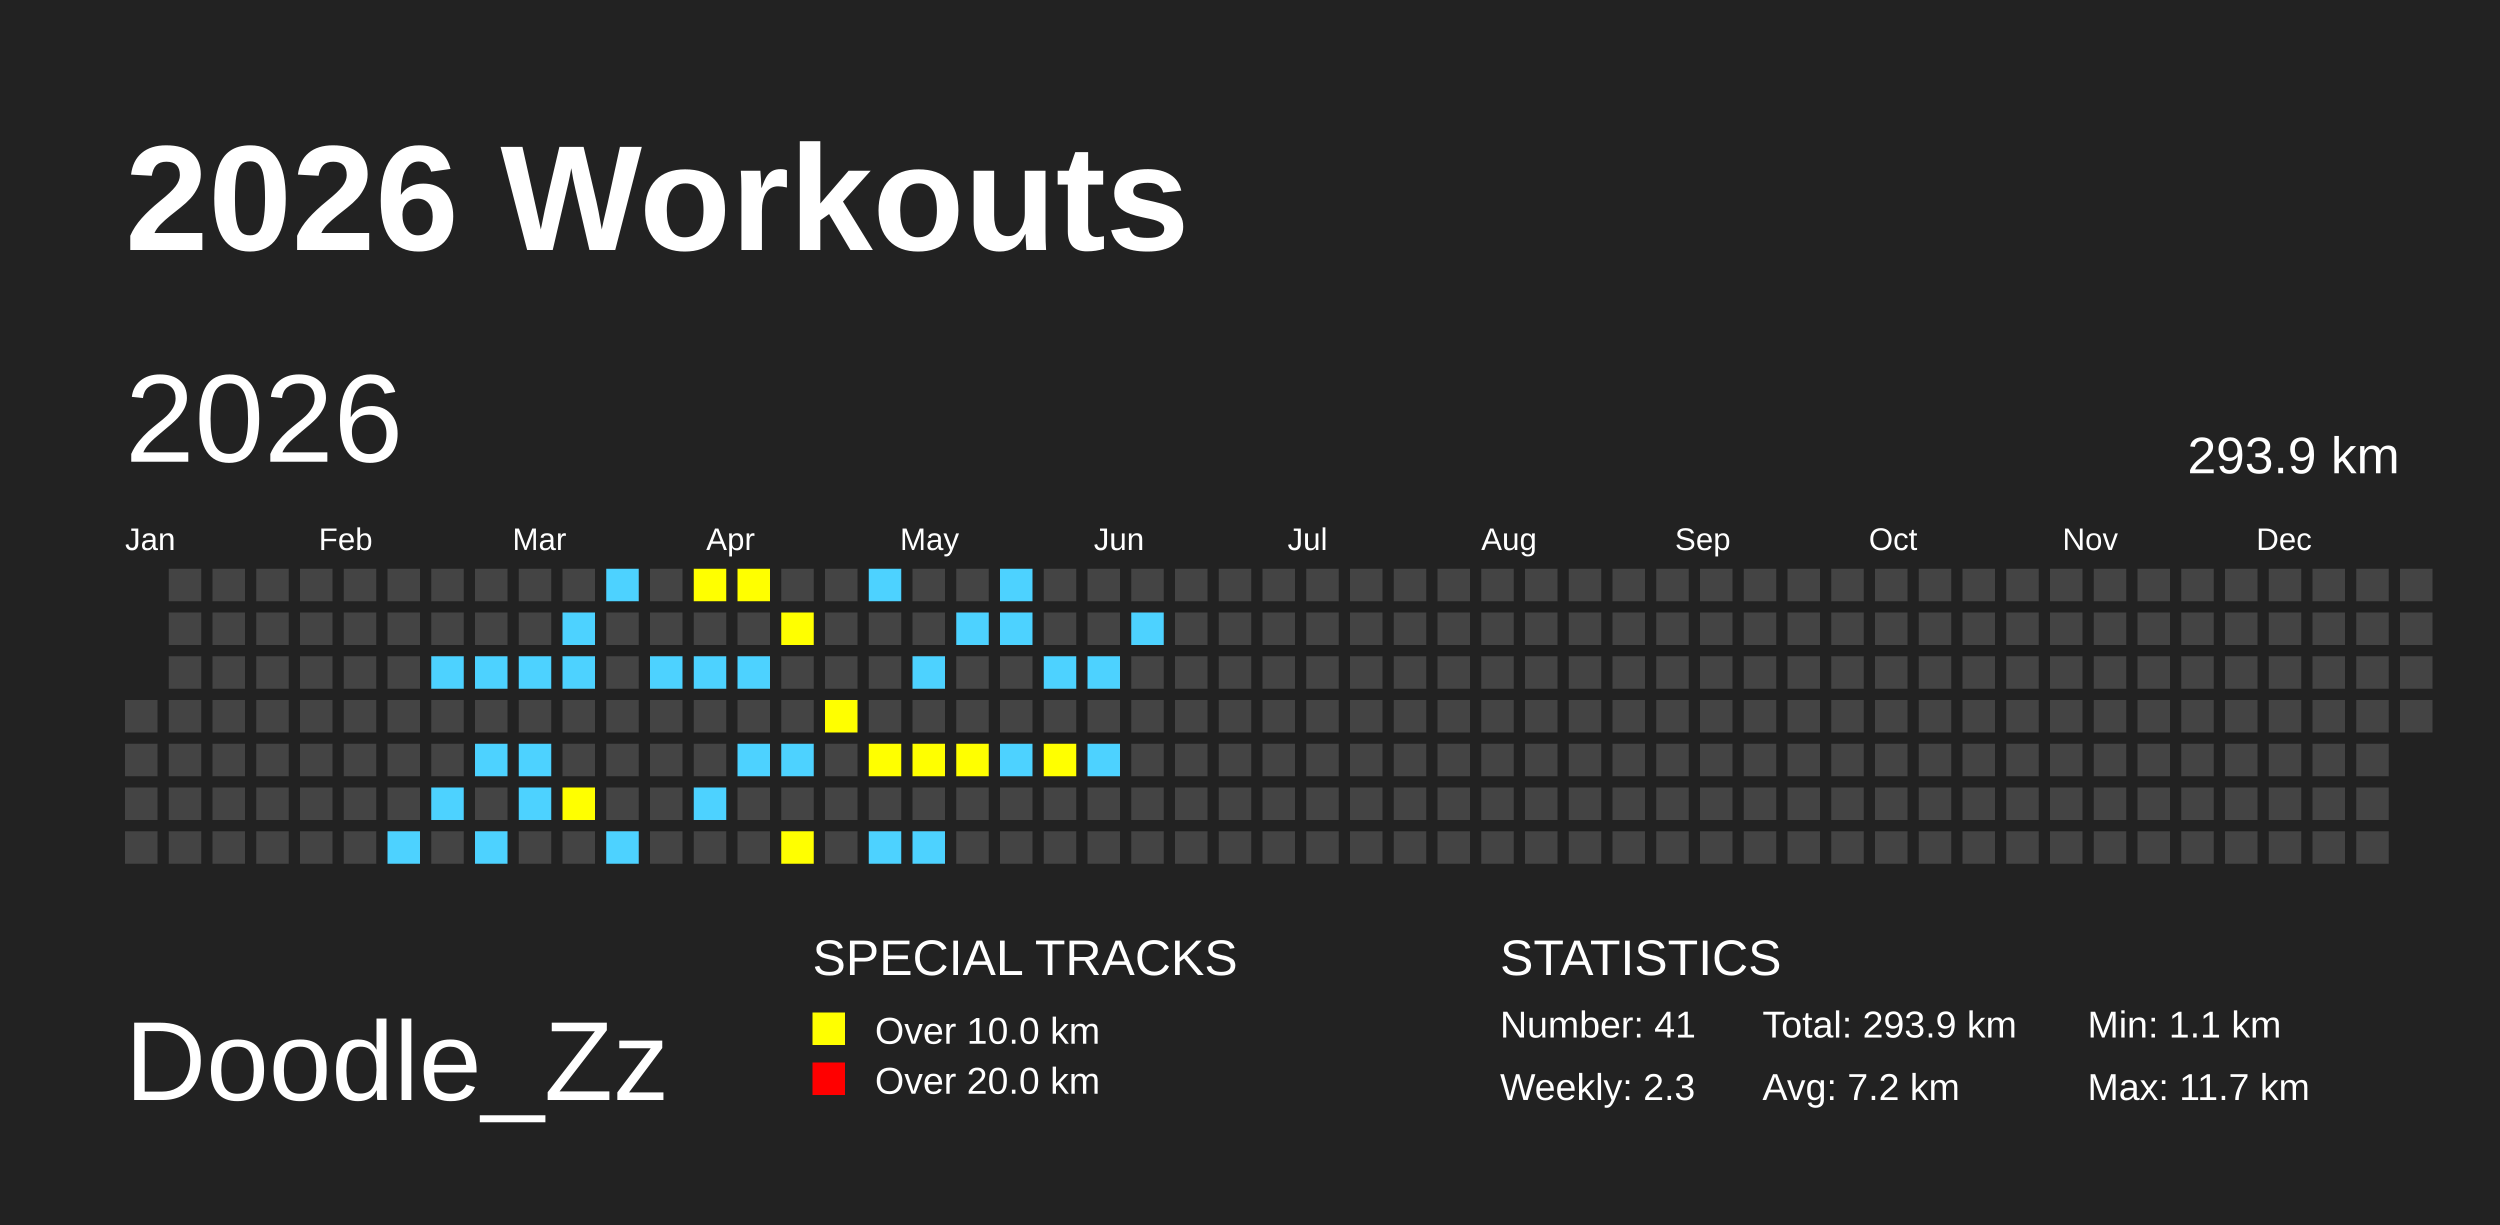
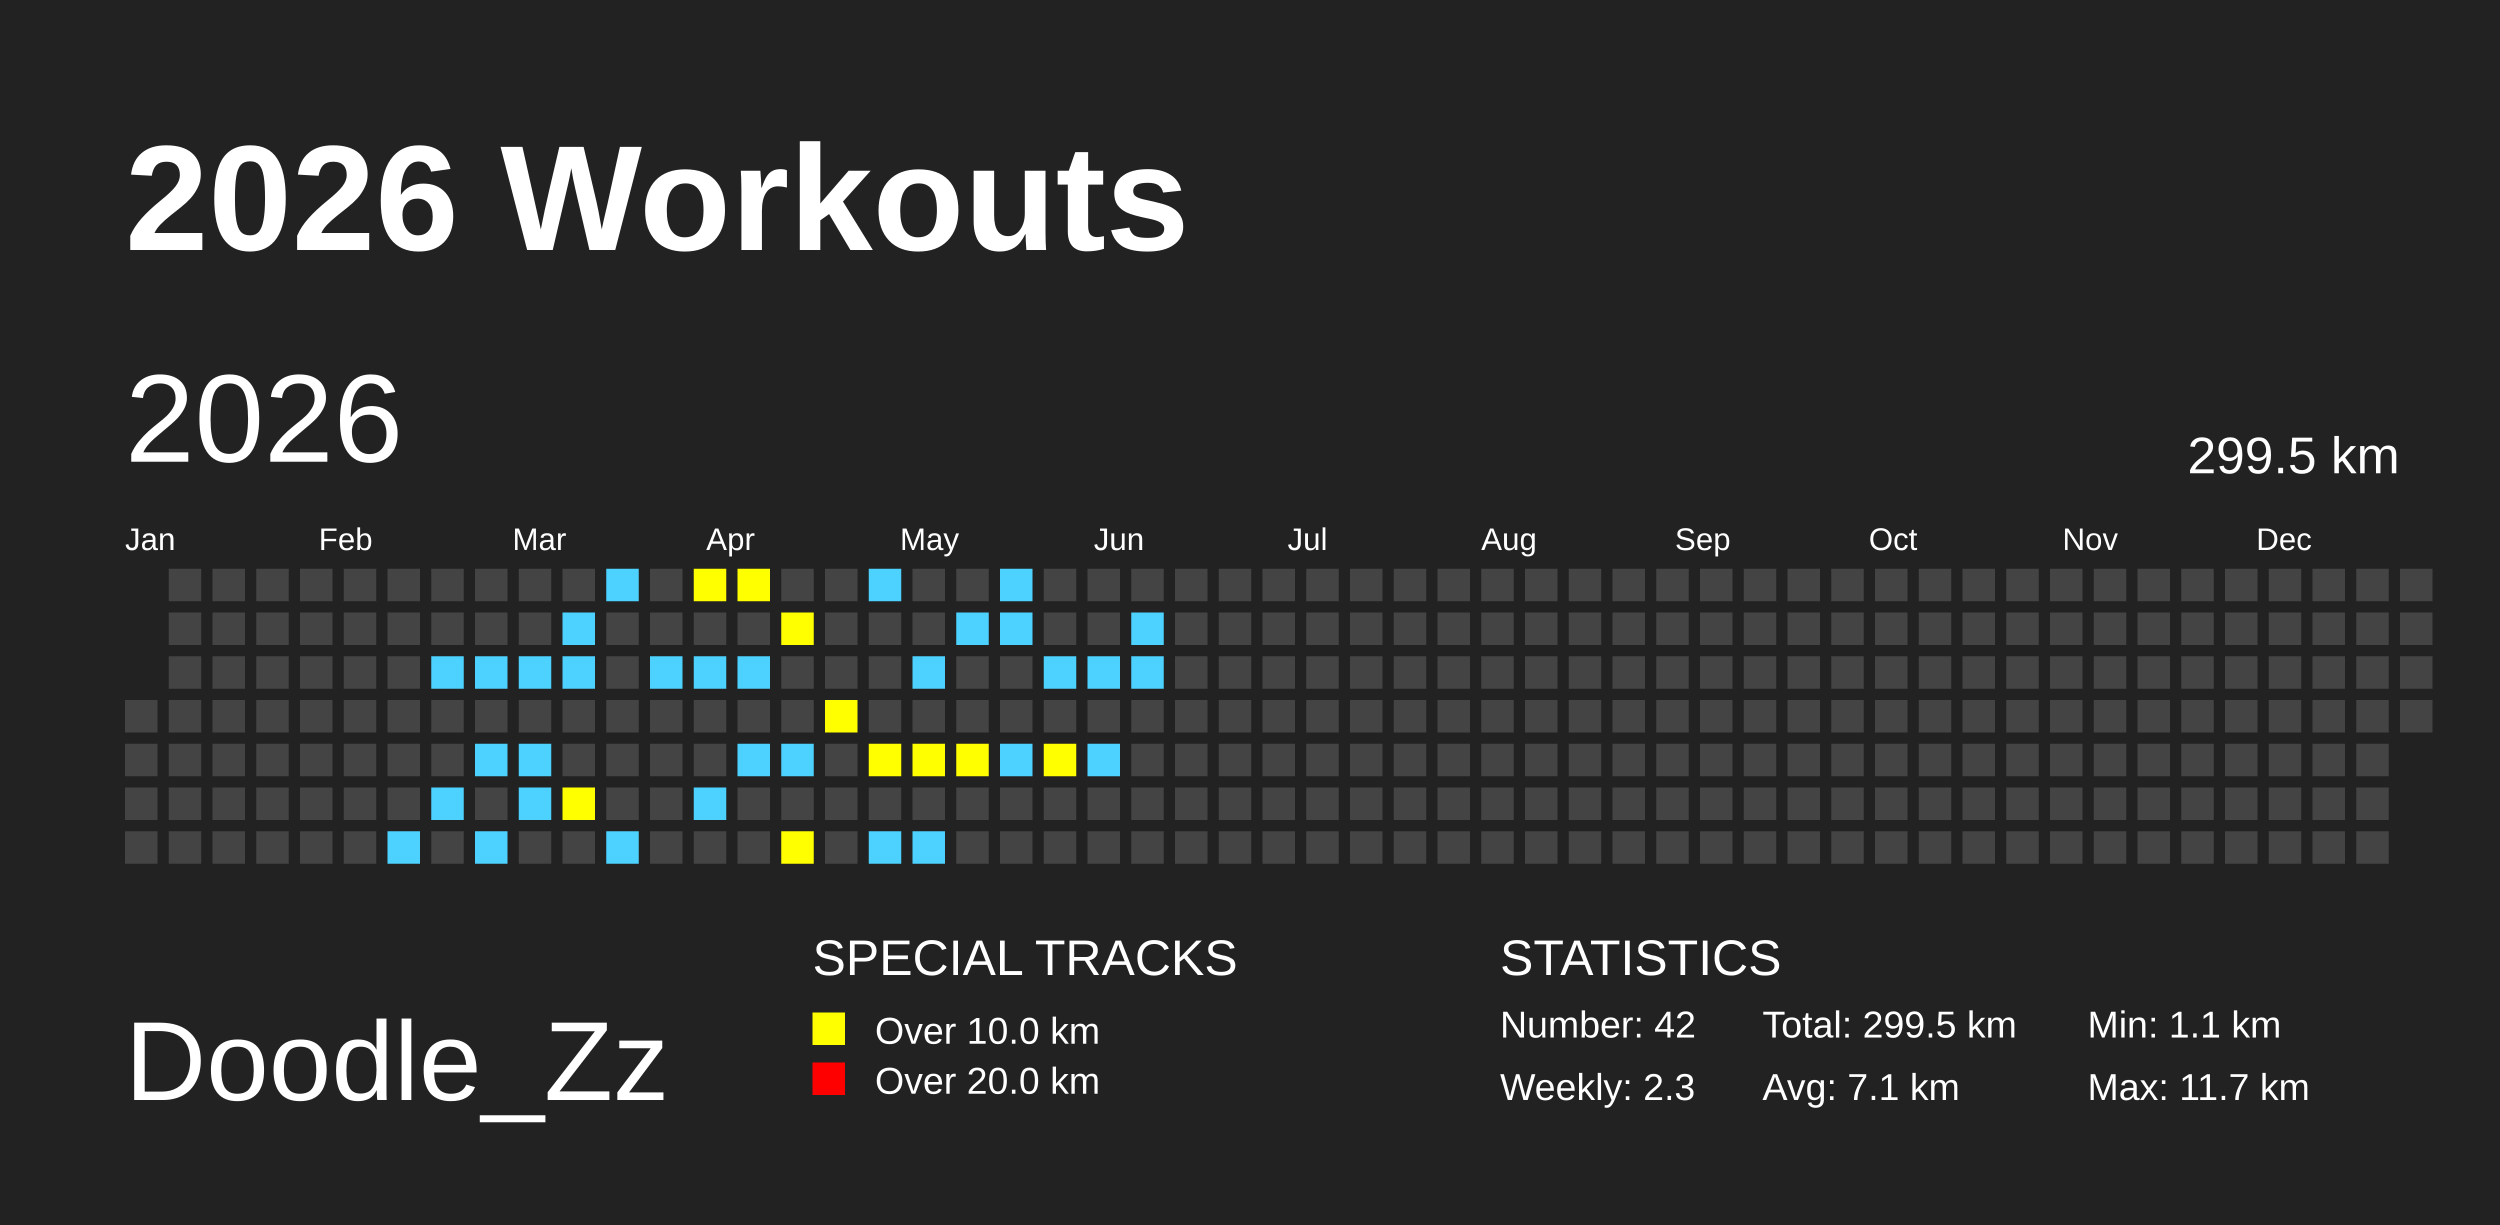
<svg xmlns="http://www.w3.org/2000/svg" baseProfile="full" height="98mm" version="1.1" viewBox="0,0,200,98" width="200mm">
  <defs />
  <rect fill="#222222" height="98" width="200" x="0" y="0" />
  <text fill="#FFFFFF" style="font-size:12px; font-family:Arial; font-weight:bold;" x="10" y="20">2026 Workouts</text>
  <text fill="#FFFFFF" style="font-size:9px; font-family:Arial" x="10" y="88">Doodle_Zz</text>
  <text fill="#FFFFFF" style="font-size:4px; font-family:Arial" x="65" y="78">SPECIAL TRACKS</text>
  <rect fill="yellow" height="2.6" width="2.6" x="65" y="81" />
  <text fill="#FFFFFF" style="font-size:3px; font-family:Arial" x="70" y="83.5">Over 10.0 km</text>
  <rect fill="red" height="2.6" width="2.6" x="65" y="85" />
  <text fill="#FFFFFF" style="font-size:3px; font-family:Arial" x="70" y="87.5">Over 20.0 km</text>
  <text fill="#FFFFFF" style="font-size:4px; font-family:Arial" x="120" y="78">STATISTICS</text>
-   <text fill="#FFFFFF" style="font-size:3px; font-family:Arial" x="120" y="83">Number: 41</text>
+   <text fill="#FFFFFF" style="font-size:3px; font-family:Arial" x="120" y="83">Number: 42</text>
  <text fill="#FFFFFF" style="font-size:3px; font-family:Arial" x="120" y="88">Weekly: 2.3</text>
-   <text fill="#FFFFFF" style="font-size:3px; font-family:Arial" x="141" y="83">Total: 293.9 km</text>
-   <text fill="#FFFFFF" style="font-size:3px; font-family:Arial" x="141" y="88">Avg: 7.2 km</text>
+   <text fill="#FFFFFF" style="font-size:3px; font-family:Arial" x="141" y="83">Total: 299.5 km</text>
+   <text fill="#FFFFFF" style="font-size:3px; font-family:Arial" x="141" y="88">Avg: 7.1 km</text>
  <text fill="#FFFFFF" style="font-size:3px; font-family:Arial" x="167" y="83">Min: 1.1 km</text>
  <text fill="#FFFFFF" style="font-size:3px; font-family:Arial" x="167" y="88">Max: 11.7 km</text>
  <text dominant-baseline="hanging" fill="#FFFFFF" style="font-size:10.0px; font-family:Arial;" x="10" y="30">2026</text>
-   <text dominant-baseline="hanging" fill="#FFFFFF" style="font-size:4.125px; font-family:Arial;" x="175" y="35">293.9 km</text>
+   <text dominant-baseline="hanging" fill="#FFFFFF" style="font-size:4.125px; font-family:Arial;" x="175" y="35">299.5 km</text>
  <text fill="#FFFFFF" style="font-size:2.5px; font-family:Arial" x="10.0" y="44">Jan</text>
  <text fill="#FFFFFF" style="font-size:2.5px; font-family:Arial" x="25.5" y="44">Feb</text>
  <text fill="#FFFFFF" style="font-size:2.5px; font-family:Arial" x="41.0" y="44">Mar</text>
  <text fill="#FFFFFF" style="font-size:2.5px; font-family:Arial" x="56.5" y="44">Apr</text>
  <text fill="#FFFFFF" style="font-size:2.5px; font-family:Arial" x="72.0" y="44">May</text>
  <text fill="#FFFFFF" style="font-size:2.5px; font-family:Arial" x="87.5" y="44">Jun</text>
  <text fill="#FFFFFF" style="font-size:2.5px; font-family:Arial" x="103.0" y="44">Jul</text>
  <text fill="#FFFFFF" style="font-size:2.5px; font-family:Arial" x="118.5" y="44">Aug</text>
  <text fill="#FFFFFF" style="font-size:2.5px; font-family:Arial" x="134.0" y="44">Sep</text>
  <text fill="#FFFFFF" style="font-size:2.5px; font-family:Arial" x="149.5" y="44">Oct</text>
  <text fill="#FFFFFF" style="font-size:2.5px; font-family:Arial" x="165.0" y="44">Nov</text>
  <text fill="#FFFFFF" style="font-size:2.5px; font-family:Arial" x="180.5" y="44">Dec</text>
  <rect fill="#444444" height="2.6" width="2.6" x="10.0" y="56.0" />
  <rect fill="#444444" height="2.6" width="2.6" x="10.0" y="59.5" />
  <rect fill="#444444" height="2.6" width="2.6" x="10.0" y="63.0" />
  <rect fill="#444444" height="2.6" width="2.6" x="10.0" y="66.5" />
  <rect fill="#444444" height="2.6" width="2.6" x="13.5" y="45.5" />
  <rect fill="#444444" height="2.6" width="2.6" x="13.5" y="49.0" />
  <rect fill="#444444" height="2.6" width="2.6" x="13.5" y="52.5" />
  <rect fill="#444444" height="2.6" width="2.6" x="13.5" y="56.0" />
  <rect fill="#444444" height="2.6" width="2.6" x="13.5" y="59.5" />
  <rect fill="#444444" height="2.6" width="2.6" x="13.5" y="63.0" />
  <rect fill="#444444" height="2.6" width="2.6" x="13.5" y="66.5" />
  <rect fill="#444444" height="2.6" width="2.6" x="17.0" y="45.5" />
  <rect fill="#444444" height="2.6" width="2.6" x="17.0" y="49.0" />
  <rect fill="#444444" height="2.6" width="2.6" x="17.0" y="52.5" />
  <rect fill="#444444" height="2.6" width="2.6" x="17.0" y="56.0" />
  <rect fill="#444444" height="2.6" width="2.6" x="17.0" y="59.5" />
  <rect fill="#444444" height="2.6" width="2.6" x="17.0" y="63.0" />
  <rect fill="#444444" height="2.6" width="2.6" x="17.0" y="66.5" />
  <rect fill="#444444" height="2.6" width="2.6" x="20.5" y="45.5" />
  <rect fill="#444444" height="2.6" width="2.6" x="20.5" y="49.0" />
  <rect fill="#444444" height="2.6" width="2.6" x="20.5" y="52.5" />
  <rect fill="#444444" height="2.6" width="2.6" x="20.5" y="56.0" />
  <rect fill="#444444" height="2.6" width="2.6" x="20.5" y="59.5" />
  <rect fill="#444444" height="2.6" width="2.6" x="20.5" y="63.0" />
  <rect fill="#444444" height="2.6" width="2.6" x="20.5" y="66.5" />
  <rect fill="#444444" height="2.6" width="2.6" x="24.0" y="45.5" />
  <rect fill="#444444" height="2.6" width="2.6" x="24.0" y="49.0" />
  <rect fill="#444444" height="2.6" width="2.6" x="24.0" y="52.5" />
  <rect fill="#444444" height="2.6" width="2.6" x="24.0" y="56.0" />
  <rect fill="#444444" height="2.6" width="2.6" x="24.0" y="59.5" />
  <rect fill="#444444" height="2.6" width="2.6" x="24.0" y="63.0" />
  <rect fill="#444444" height="2.6" width="2.6" x="24.0" y="66.5" />
  <rect fill="#444444" height="2.6" width="2.6" x="27.5" y="45.5" />
  <rect fill="#444444" height="2.6" width="2.6" x="27.5" y="49.0" />
  <rect fill="#444444" height="2.6" width="2.6" x="27.5" y="52.5" />
  <rect fill="#444444" height="2.6" width="2.6" x="27.5" y="56.0" />
  <rect fill="#444444" height="2.6" width="2.6" x="27.5" y="59.5" />
  <rect fill="#444444" height="2.6" width="2.6" x="27.5" y="63.0" />
  <rect fill="#444444" height="2.6" width="2.6" x="27.5" y="66.5" />
  <rect fill="#444444" height="2.6" width="2.6" x="31.0" y="45.5" />
  <rect fill="#444444" height="2.6" width="2.6" x="31.0" y="49.0" />
  <rect fill="#444444" height="2.6" width="2.6" x="31.0" y="52.5" />
  <rect fill="#444444" height="2.6" width="2.6" x="31.0" y="56.0" />
  <rect fill="#444444" height="2.6" width="2.6" x="31.0" y="59.5" />
  <rect fill="#444444" height="2.6" width="2.6" x="31.0" y="63.0" />
  <rect fill="#4DD2FF" height="2.6" width="2.6" x="31.0" y="66.5" />
  <rect fill="#444444" height="2.6" width="2.6" x="34.5" y="45.5" />
  <rect fill="#444444" height="2.6" width="2.6" x="34.5" y="49.0" />
  <rect fill="#4DD2FF" height="2.6" width="2.6" x="34.5" y="52.5" />
  <rect fill="#444444" height="2.6" width="2.6" x="34.5" y="56.0" />
  <rect fill="#444444" height="2.6" width="2.6" x="34.5" y="59.5" />
  <rect fill="#4DD2FF" height="2.6" width="2.6" x="34.5" y="63.0" />
  <rect fill="#444444" height="2.6" width="2.6" x="34.5" y="66.5" />
  <rect fill="#444444" height="2.6" width="2.6" x="38.0" y="45.5" />
  <rect fill="#444444" height="2.6" width="2.6" x="38.0" y="49.0" />
  <rect fill="#4DD2FF" height="2.6" width="2.6" x="38.0" y="52.5" />
  <rect fill="#444444" height="2.6" width="2.6" x="38.0" y="56.0" />
  <rect fill="#4DD2FF" height="2.6" width="2.6" x="38.0" y="59.5" />
  <rect fill="#444444" height="2.6" width="2.6" x="38.0" y="63.0" />
  <rect fill="#4DD2FF" height="2.6" width="2.6" x="38.0" y="66.5" />
  <rect fill="#444444" height="2.6" width="2.6" x="41.5" y="45.5" />
  <rect fill="#444444" height="2.6" width="2.6" x="41.5" y="49.0" />
  <rect fill="#4DD2FF" height="2.6" width="2.6" x="41.5" y="52.5" />
  <rect fill="#444444" height="2.6" width="2.6" x="41.5" y="56.0" />
  <rect fill="#4DD2FF" height="2.6" width="2.6" x="41.5" y="59.5" />
  <rect fill="#4DD2FF" height="2.6" width="2.6" x="41.5" y="63.0" />
  <rect fill="#444444" height="2.6" width="2.6" x="41.5" y="66.5" />
  <rect fill="#444444" height="2.6" width="2.6" x="45.0" y="45.5" />
  <rect fill="#4DD2FF" height="2.6" width="2.6" x="45.0" y="49.0" />
  <rect fill="#4DD2FF" height="2.6" width="2.6" x="45.0" y="52.5" />
  <rect fill="#444444" height="2.6" width="2.6" x="45.0" y="56.0" />
  <rect fill="#444444" height="2.6" width="2.6" x="45.0" y="59.5" />
  <rect fill="yellow" height="2.6" width="2.6" x="45.0" y="63.0" />
  <rect fill="#444444" height="2.6" width="2.6" x="45.0" y="66.5" />
  <rect fill="#4DD2FF" height="2.6" width="2.6" x="48.5" y="45.5" />
  <rect fill="#444444" height="2.6" width="2.6" x="48.5" y="49.0" />
  <rect fill="#444444" height="2.6" width="2.6" x="48.5" y="52.5" />
  <rect fill="#444444" height="2.6" width="2.6" x="48.5" y="56.0" />
  <rect fill="#444444" height="2.6" width="2.6" x="48.5" y="59.5" />
  <rect fill="#444444" height="2.6" width="2.6" x="48.5" y="63.0" />
  <rect fill="#4DD2FF" height="2.6" width="2.6" x="48.5" y="66.5" />
  <rect fill="#444444" height="2.6" width="2.6" x="52.0" y="45.5" />
  <rect fill="#444444" height="2.6" width="2.6" x="52.0" y="49.0" />
  <rect fill="#4DD2FF" height="2.6" width="2.6" x="52.0" y="52.5" />
  <rect fill="#444444" height="2.6" width="2.6" x="52.0" y="56.0" />
  <rect fill="#444444" height="2.6" width="2.6" x="52.0" y="59.5" />
  <rect fill="#444444" height="2.6" width="2.6" x="52.0" y="63.0" />
  <rect fill="#444444" height="2.6" width="2.6" x="52.0" y="66.5" />
  <rect fill="yellow" height="2.6" width="2.6" x="55.5" y="45.5" />
  <rect fill="#444444" height="2.6" width="2.6" x="55.5" y="49.0" />
  <rect fill="#4DD2FF" height="2.6" width="2.6" x="55.5" y="52.5" />
  <rect fill="#444444" height="2.6" width="2.6" x="55.5" y="56.0" />
  <rect fill="#444444" height="2.6" width="2.6" x="55.5" y="59.5" />
  <rect fill="#4DD2FF" height="2.6" width="2.6" x="55.5" y="63.0" />
  <rect fill="#444444" height="2.6" width="2.6" x="55.5" y="66.5" />
  <rect fill="yellow" height="2.6" width="2.6" x="59.0" y="45.5" />
  <rect fill="#444444" height="2.6" width="2.6" x="59.0" y="49.0" />
  <rect fill="#4DD2FF" height="2.6" width="2.6" x="59.0" y="52.5" />
  <rect fill="#444444" height="2.6" width="2.6" x="59.0" y="56.0" />
  <rect fill="#4DD2FF" height="2.6" width="2.6" x="59.0" y="59.5" />
  <rect fill="#444444" height="2.6" width="2.6" x="59.0" y="63.0" />
  <rect fill="#444444" height="2.6" width="2.6" x="59.0" y="66.5" />
  <rect fill="#444444" height="2.6" width="2.6" x="62.5" y="45.5" />
  <rect fill="yellow" height="2.6" width="2.6" x="62.5" y="49.0" />
  <rect fill="#444444" height="2.6" width="2.6" x="62.5" y="52.5" />
  <rect fill="#444444" height="2.6" width="2.6" x="62.5" y="56.0" />
  <rect fill="#4DD2FF" height="2.6" width="2.6" x="62.5" y="59.5" />
  <rect fill="#444444" height="2.6" width="2.6" x="62.5" y="63.0" />
  <rect fill="yellow" height="2.6" width="2.6" x="62.5" y="66.5" />
  <rect fill="#444444" height="2.6" width="2.6" x="66.0" y="45.5" />
  <rect fill="#444444" height="2.6" width="2.6" x="66.0" y="49.0" />
  <rect fill="#444444" height="2.6" width="2.6" x="66.0" y="52.5" />
  <rect fill="yellow" height="2.6" width="2.6" x="66.0" y="56.0" />
  <rect fill="#444444" height="2.6" width="2.6" x="66.0" y="59.5" />
  <rect fill="#444444" height="2.6" width="2.6" x="66.0" y="63.0" />
  <rect fill="#444444" height="2.6" width="2.6" x="66.0" y="66.5" />
  <rect fill="#4DD2FF" height="2.6" width="2.6" x="69.5" y="45.5" />
  <rect fill="#444444" height="2.6" width="2.6" x="69.5" y="49.0" />
  <rect fill="#444444" height="2.6" width="2.6" x="69.5" y="52.5" />
  <rect fill="#444444" height="2.6" width="2.6" x="69.5" y="56.0" />
  <rect fill="yellow" height="2.6" width="2.6" x="69.5" y="59.5" />
  <rect fill="#444444" height="2.6" width="2.6" x="69.5" y="63.0" />
  <rect fill="#4DD2FF" height="2.6" width="2.6" x="69.5" y="66.5" />
  <rect fill="#444444" height="2.6" width="2.6" x="73.0" y="45.5" />
  <rect fill="#444444" height="2.6" width="2.6" x="73.0" y="49.0" />
  <rect fill="#4DD2FF" height="2.6" width="2.6" x="73.0" y="52.5" />
  <rect fill="#444444" height="2.6" width="2.6" x="73.0" y="56.0" />
  <rect fill="yellow" height="2.6" width="2.6" x="73.0" y="59.5" />
  <rect fill="#444444" height="2.6" width="2.6" x="73.0" y="63.0" />
  <rect fill="#4DD2FF" height="2.6" width="2.6" x="73.0" y="66.5" />
  <rect fill="#444444" height="2.6" width="2.6" x="76.5" y="45.5" />
  <rect fill="#4DD2FF" height="2.6" width="2.6" x="76.5" y="49.0" />
  <rect fill="#444444" height="2.6" width="2.6" x="76.5" y="52.5" />
  <rect fill="#444444" height="2.6" width="2.6" x="76.5" y="56.0" />
  <rect fill="yellow" height="2.6" width="2.6" x="76.5" y="59.5" />
  <rect fill="#444444" height="2.6" width="2.6" x="76.5" y="63.0" />
  <rect fill="#444444" height="2.6" width="2.6" x="76.5" y="66.5" />
  <rect fill="#4DD2FF" height="2.6" width="2.6" x="80.0" y="45.5" />
  <rect fill="#4DD2FF" height="2.6" width="2.6" x="80.0" y="49.0" />
  <rect fill="#444444" height="2.6" width="2.6" x="80.0" y="52.5" />
  <rect fill="#444444" height="2.6" width="2.6" x="80.0" y="56.0" />
  <rect fill="#4DD2FF" height="2.6" width="2.6" x="80.0" y="59.5" />
  <rect fill="#444444" height="2.6" width="2.6" x="80.0" y="63.0" />
  <rect fill="#444444" height="2.6" width="2.6" x="80.0" y="66.5" />
  <rect fill="#444444" height="2.6" width="2.6" x="83.5" y="45.5" />
  <rect fill="#444444" height="2.6" width="2.6" x="83.5" y="49.0" />
  <rect fill="#4DD2FF" height="2.6" width="2.6" x="83.5" y="52.5" />
  <rect fill="#444444" height="2.6" width="2.6" x="83.5" y="56.0" />
  <rect fill="yellow" height="2.6" width="2.6" x="83.5" y="59.5" />
  <rect fill="#444444" height="2.6" width="2.6" x="83.5" y="63.0" />
  <rect fill="#444444" height="2.6" width="2.6" x="83.5" y="66.5" />
  <rect fill="#444444" height="2.6" width="2.6" x="87.0" y="45.5" />
  <rect fill="#444444" height="2.6" width="2.6" x="87.0" y="49.0" />
  <rect fill="#4DD2FF" height="2.6" width="2.6" x="87.0" y="52.5" />
  <rect fill="#444444" height="2.6" width="2.6" x="87.0" y="56.0" />
  <rect fill="#4DD2FF" height="2.6" width="2.6" x="87.0" y="59.5" />
  <rect fill="#444444" height="2.6" width="2.6" x="87.0" y="63.0" />
  <rect fill="#444444" height="2.6" width="2.6" x="87.0" y="66.5" />
  <rect fill="#444444" height="2.6" width="2.6" x="90.5" y="45.5" />
  <rect fill="#4DD2FF" height="2.6" width="2.6" x="90.5" y="49.0" />
-   <rect fill="#444444" height="2.6" width="2.6" x="90.5" y="52.5" />
+   <rect fill="#4DD2FF" height="2.6" width="2.6" x="90.5" y="52.5" />
  <rect fill="#444444" height="2.6" width="2.6" x="90.5" y="56.0" />
  <rect fill="#444444" height="2.6" width="2.6" x="90.5" y="59.5" />
  <rect fill="#444444" height="2.6" width="2.6" x="90.5" y="63.0" />
  <rect fill="#444444" height="2.6" width="2.6" x="90.5" y="66.5" />
  <rect fill="#444444" height="2.6" width="2.6" x="94.0" y="45.5" />
  <rect fill="#444444" height="2.6" width="2.6" x="94.0" y="49.0" />
  <rect fill="#444444" height="2.6" width="2.6" x="94.0" y="52.5" />
  <rect fill="#444444" height="2.6" width="2.6" x="94.0" y="56.0" />
  <rect fill="#444444" height="2.6" width="2.6" x="94.0" y="59.5" />
  <rect fill="#444444" height="2.6" width="2.6" x="94.0" y="63.0" />
  <rect fill="#444444" height="2.6" width="2.6" x="94.0" y="66.5" />
  <rect fill="#444444" height="2.6" width="2.6" x="97.5" y="45.5" />
  <rect fill="#444444" height="2.6" width="2.6" x="97.5" y="49.0" />
  <rect fill="#444444" height="2.6" width="2.6" x="97.5" y="52.5" />
  <rect fill="#444444" height="2.6" width="2.6" x="97.5" y="56.0" />
  <rect fill="#444444" height="2.6" width="2.6" x="97.5" y="59.5" />
  <rect fill="#444444" height="2.6" width="2.6" x="97.5" y="63.0" />
  <rect fill="#444444" height="2.6" width="2.6" x="97.5" y="66.5" />
  <rect fill="#444444" height="2.6" width="2.6" x="101.0" y="45.5" />
  <rect fill="#444444" height="2.6" width="2.6" x="101.0" y="49.0" />
  <rect fill="#444444" height="2.6" width="2.6" x="101.0" y="52.5" />
  <rect fill="#444444" height="2.6" width="2.6" x="101.0" y="56.0" />
  <rect fill="#444444" height="2.6" width="2.6" x="101.0" y="59.5" />
  <rect fill="#444444" height="2.6" width="2.6" x="101.0" y="63.0" />
  <rect fill="#444444" height="2.6" width="2.6" x="101.0" y="66.5" />
  <rect fill="#444444" height="2.6" width="2.6" x="104.5" y="45.5" />
  <rect fill="#444444" height="2.6" width="2.6" x="104.5" y="49.0" />
  <rect fill="#444444" height="2.6" width="2.6" x="104.5" y="52.5" />
  <rect fill="#444444" height="2.6" width="2.6" x="104.5" y="56.0" />
  <rect fill="#444444" height="2.6" width="2.6" x="104.5" y="59.5" />
  <rect fill="#444444" height="2.6" width="2.6" x="104.5" y="63.0" />
  <rect fill="#444444" height="2.6" width="2.6" x="104.5" y="66.5" />
  <rect fill="#444444" height="2.6" width="2.6" x="108.0" y="45.5" />
  <rect fill="#444444" height="2.6" width="2.6" x="108.0" y="49.0" />
  <rect fill="#444444" height="2.6" width="2.6" x="108.0" y="52.5" />
  <rect fill="#444444" height="2.6" width="2.6" x="108.0" y="56.0" />
  <rect fill="#444444" height="2.6" width="2.6" x="108.0" y="59.5" />
  <rect fill="#444444" height="2.6" width="2.6" x="108.0" y="63.0" />
  <rect fill="#444444" height="2.6" width="2.6" x="108.0" y="66.5" />
  <rect fill="#444444" height="2.6" width="2.6" x="111.5" y="45.5" />
  <rect fill="#444444" height="2.6" width="2.6" x="111.5" y="49.0" />
  <rect fill="#444444" height="2.6" width="2.6" x="111.5" y="52.5" />
  <rect fill="#444444" height="2.6" width="2.6" x="111.5" y="56.0" />
  <rect fill="#444444" height="2.6" width="2.6" x="111.5" y="59.5" />
  <rect fill="#444444" height="2.6" width="2.6" x="111.5" y="63.0" />
  <rect fill="#444444" height="2.6" width="2.6" x="111.5" y="66.5" />
  <rect fill="#444444" height="2.6" width="2.6" x="115.0" y="45.5" />
  <rect fill="#444444" height="2.6" width="2.6" x="115.0" y="49.0" />
  <rect fill="#444444" height="2.6" width="2.6" x="115.0" y="52.5" />
  <rect fill="#444444" height="2.6" width="2.6" x="115.0" y="56.0" />
  <rect fill="#444444" height="2.6" width="2.6" x="115.0" y="59.5" />
  <rect fill="#444444" height="2.6" width="2.6" x="115.0" y="63.0" />
  <rect fill="#444444" height="2.6" width="2.6" x="115.0" y="66.5" />
  <rect fill="#444444" height="2.6" width="2.6" x="118.5" y="45.5" />
  <rect fill="#444444" height="2.6" width="2.6" x="118.5" y="49.0" />
  <rect fill="#444444" height="2.6" width="2.6" x="118.5" y="52.5" />
  <rect fill="#444444" height="2.6" width="2.6" x="118.5" y="56.0" />
  <rect fill="#444444" height="2.6" width="2.6" x="118.5" y="59.5" />
  <rect fill="#444444" height="2.6" width="2.6" x="118.5" y="63.0" />
  <rect fill="#444444" height="2.6" width="2.6" x="118.5" y="66.5" />
  <rect fill="#444444" height="2.6" width="2.6" x="122.0" y="45.5" />
  <rect fill="#444444" height="2.6" width="2.6" x="122.0" y="49.0" />
  <rect fill="#444444" height="2.6" width="2.6" x="122.0" y="52.5" />
  <rect fill="#444444" height="2.6" width="2.6" x="122.0" y="56.0" />
  <rect fill="#444444" height="2.6" width="2.6" x="122.0" y="59.5" />
  <rect fill="#444444" height="2.6" width="2.6" x="122.0" y="63.0" />
  <rect fill="#444444" height="2.6" width="2.6" x="122.0" y="66.5" />
  <rect fill="#444444" height="2.6" width="2.6" x="125.5" y="45.5" />
  <rect fill="#444444" height="2.6" width="2.6" x="125.5" y="49.0" />
  <rect fill="#444444" height="2.6" width="2.6" x="125.5" y="52.5" />
  <rect fill="#444444" height="2.6" width="2.6" x="125.5" y="56.0" />
  <rect fill="#444444" height="2.6" width="2.6" x="125.5" y="59.5" />
  <rect fill="#444444" height="2.6" width="2.6" x="125.5" y="63.0" />
  <rect fill="#444444" height="2.6" width="2.6" x="125.5" y="66.5" />
  <rect fill="#444444" height="2.6" width="2.6" x="129.0" y="45.5" />
  <rect fill="#444444" height="2.6" width="2.6" x="129.0" y="49.0" />
  <rect fill="#444444" height="2.6" width="2.6" x="129.0" y="52.5" />
  <rect fill="#444444" height="2.6" width="2.6" x="129.0" y="56.0" />
  <rect fill="#444444" height="2.6" width="2.6" x="129.0" y="59.5" />
  <rect fill="#444444" height="2.6" width="2.6" x="129.0" y="63.0" />
  <rect fill="#444444" height="2.6" width="2.6" x="129.0" y="66.5" />
  <rect fill="#444444" height="2.6" width="2.6" x="132.5" y="45.5" />
  <rect fill="#444444" height="2.6" width="2.6" x="132.5" y="49.0" />
  <rect fill="#444444" height="2.6" width="2.6" x="132.5" y="52.5" />
  <rect fill="#444444" height="2.6" width="2.6" x="132.5" y="56.0" />
  <rect fill="#444444" height="2.6" width="2.6" x="132.5" y="59.5" />
  <rect fill="#444444" height="2.6" width="2.6" x="132.5" y="63.0" />
  <rect fill="#444444" height="2.6" width="2.6" x="132.5" y="66.5" />
  <rect fill="#444444" height="2.6" width="2.6" x="136.0" y="45.5" />
  <rect fill="#444444" height="2.6" width="2.6" x="136.0" y="49.0" />
  <rect fill="#444444" height="2.6" width="2.6" x="136.0" y="52.5" />
  <rect fill="#444444" height="2.6" width="2.6" x="136.0" y="56.0" />
  <rect fill="#444444" height="2.6" width="2.6" x="136.0" y="59.5" />
  <rect fill="#444444" height="2.6" width="2.6" x="136.0" y="63.0" />
  <rect fill="#444444" height="2.6" width="2.6" x="136.0" y="66.5" />
  <rect fill="#444444" height="2.6" width="2.6" x="139.5" y="45.5" />
  <rect fill="#444444" height="2.6" width="2.6" x="139.5" y="49.0" />
  <rect fill="#444444" height="2.6" width="2.6" x="139.5" y="52.5" />
  <rect fill="#444444" height="2.6" width="2.6" x="139.5" y="56.0" />
  <rect fill="#444444" height="2.6" width="2.6" x="139.5" y="59.5" />
  <rect fill="#444444" height="2.6" width="2.6" x="139.5" y="63.0" />
  <rect fill="#444444" height="2.6" width="2.6" x="139.5" y="66.5" />
  <rect fill="#444444" height="2.6" width="2.6" x="143.0" y="45.5" />
  <rect fill="#444444" height="2.6" width="2.6" x="143.0" y="49.0" />
  <rect fill="#444444" height="2.6" width="2.6" x="143.0" y="52.5" />
  <rect fill="#444444" height="2.6" width="2.6" x="143.0" y="56.0" />
  <rect fill="#444444" height="2.6" width="2.6" x="143.0" y="59.5" />
  <rect fill="#444444" height="2.6" width="2.6" x="143.0" y="63.0" />
  <rect fill="#444444" height="2.6" width="2.6" x="143.0" y="66.5" />
  <rect fill="#444444" height="2.6" width="2.6" x="146.5" y="45.5" />
  <rect fill="#444444" height="2.6" width="2.6" x="146.5" y="49.0" />
  <rect fill="#444444" height="2.6" width="2.6" x="146.5" y="52.5" />
  <rect fill="#444444" height="2.6" width="2.6" x="146.5" y="56.0" />
  <rect fill="#444444" height="2.6" width="2.6" x="146.5" y="59.5" />
  <rect fill="#444444" height="2.6" width="2.6" x="146.5" y="63.0" />
  <rect fill="#444444" height="2.6" width="2.6" x="146.5" y="66.5" />
  <rect fill="#444444" height="2.6" width="2.6" x="150.0" y="45.5" />
  <rect fill="#444444" height="2.6" width="2.6" x="150.0" y="49.0" />
  <rect fill="#444444" height="2.6" width="2.6" x="150.0" y="52.5" />
  <rect fill="#444444" height="2.6" width="2.6" x="150.0" y="56.0" />
  <rect fill="#444444" height="2.6" width="2.6" x="150.0" y="59.5" />
  <rect fill="#444444" height="2.6" width="2.6" x="150.0" y="63.0" />
  <rect fill="#444444" height="2.6" width="2.6" x="150.0" y="66.5" />
  <rect fill="#444444" height="2.6" width="2.6" x="153.5" y="45.5" />
  <rect fill="#444444" height="2.6" width="2.6" x="153.5" y="49.0" />
  <rect fill="#444444" height="2.6" width="2.6" x="153.5" y="52.5" />
  <rect fill="#444444" height="2.6" width="2.6" x="153.5" y="56.0" />
  <rect fill="#444444" height="2.6" width="2.6" x="153.5" y="59.5" />
  <rect fill="#444444" height="2.6" width="2.6" x="153.5" y="63.0" />
  <rect fill="#444444" height="2.6" width="2.6" x="153.5" y="66.5" />
  <rect fill="#444444" height="2.6" width="2.6" x="157.0" y="45.5" />
  <rect fill="#444444" height="2.6" width="2.6" x="157.0" y="49.0" />
  <rect fill="#444444" height="2.6" width="2.6" x="157.0" y="52.5" />
  <rect fill="#444444" height="2.6" width="2.6" x="157.0" y="56.0" />
  <rect fill="#444444" height="2.6" width="2.6" x="157.0" y="59.5" />
  <rect fill="#444444" height="2.6" width="2.6" x="157.0" y="63.0" />
  <rect fill="#444444" height="2.6" width="2.6" x="157.0" y="66.5" />
  <rect fill="#444444" height="2.6" width="2.6" x="160.5" y="45.5" />
  <rect fill="#444444" height="2.6" width="2.6" x="160.5" y="49.0" />
  <rect fill="#444444" height="2.6" width="2.6" x="160.5" y="52.5" />
  <rect fill="#444444" height="2.6" width="2.6" x="160.5" y="56.0" />
  <rect fill="#444444" height="2.6" width="2.6" x="160.5" y="59.5" />
  <rect fill="#444444" height="2.6" width="2.6" x="160.5" y="63.0" />
  <rect fill="#444444" height="2.6" width="2.6" x="160.5" y="66.5" />
  <rect fill="#444444" height="2.6" width="2.6" x="164.0" y="45.5" />
  <rect fill="#444444" height="2.6" width="2.6" x="164.0" y="49.0" />
  <rect fill="#444444" height="2.6" width="2.6" x="164.0" y="52.5" />
  <rect fill="#444444" height="2.6" width="2.6" x="164.0" y="56.0" />
  <rect fill="#444444" height="2.6" width="2.6" x="164.0" y="59.5" />
  <rect fill="#444444" height="2.6" width="2.6" x="164.0" y="63.0" />
  <rect fill="#444444" height="2.6" width="2.6" x="164.0" y="66.5" />
  <rect fill="#444444" height="2.6" width="2.6" x="167.5" y="45.5" />
  <rect fill="#444444" height="2.6" width="2.6" x="167.5" y="49.0" />
  <rect fill="#444444" height="2.6" width="2.6" x="167.5" y="52.5" />
  <rect fill="#444444" height="2.6" width="2.6" x="167.5" y="56.0" />
  <rect fill="#444444" height="2.6" width="2.6" x="167.5" y="59.5" />
  <rect fill="#444444" height="2.6" width="2.6" x="167.5" y="63.0" />
  <rect fill="#444444" height="2.6" width="2.6" x="167.5" y="66.5" />
  <rect fill="#444444" height="2.6" width="2.6" x="171.0" y="45.5" />
  <rect fill="#444444" height="2.6" width="2.6" x="171.0" y="49.0" />
  <rect fill="#444444" height="2.6" width="2.6" x="171.0" y="52.5" />
  <rect fill="#444444" height="2.6" width="2.6" x="171.0" y="56.0" />
  <rect fill="#444444" height="2.6" width="2.6" x="171.0" y="59.5" />
  <rect fill="#444444" height="2.6" width="2.6" x="171.0" y="63.0" />
  <rect fill="#444444" height="2.6" width="2.6" x="171.0" y="66.5" />
  <rect fill="#444444" height="2.6" width="2.6" x="174.5" y="45.5" />
  <rect fill="#444444" height="2.6" width="2.6" x="174.5" y="49.0" />
  <rect fill="#444444" height="2.6" width="2.6" x="174.5" y="52.5" />
  <rect fill="#444444" height="2.6" width="2.6" x="174.5" y="56.0" />
  <rect fill="#444444" height="2.6" width="2.6" x="174.5" y="59.5" />
  <rect fill="#444444" height="2.6" width="2.6" x="174.5" y="63.0" />
  <rect fill="#444444" height="2.6" width="2.6" x="174.5" y="66.5" />
  <rect fill="#444444" height="2.6" width="2.6" x="178.0" y="45.5" />
  <rect fill="#444444" height="2.6" width="2.6" x="178.0" y="49.0" />
  <rect fill="#444444" height="2.6" width="2.6" x="178.0" y="52.5" />
  <rect fill="#444444" height="2.6" width="2.6" x="178.0" y="56.0" />
  <rect fill="#444444" height="2.6" width="2.6" x="178.0" y="59.5" />
  <rect fill="#444444" height="2.6" width="2.6" x="178.0" y="63.0" />
  <rect fill="#444444" height="2.6" width="2.6" x="178.0" y="66.5" />
  <rect fill="#444444" height="2.6" width="2.6" x="181.5" y="45.5" />
  <rect fill="#444444" height="2.6" width="2.6" x="181.5" y="49.0" />
  <rect fill="#444444" height="2.6" width="2.6" x="181.5" y="52.5" />
  <rect fill="#444444" height="2.6" width="2.6" x="181.5" y="56.0" />
  <rect fill="#444444" height="2.6" width="2.6" x="181.5" y="59.5" />
  <rect fill="#444444" height="2.6" width="2.6" x="181.5" y="63.0" />
  <rect fill="#444444" height="2.6" width="2.6" x="181.5" y="66.5" />
  <rect fill="#444444" height="2.6" width="2.6" x="185.0" y="45.5" />
  <rect fill="#444444" height="2.6" width="2.6" x="185.0" y="49.0" />
  <rect fill="#444444" height="2.6" width="2.6" x="185.0" y="52.5" />
  <rect fill="#444444" height="2.6" width="2.6" x="185.0" y="56.0" />
  <rect fill="#444444" height="2.6" width="2.6" x="185.0" y="59.5" />
  <rect fill="#444444" height="2.6" width="2.6" x="185.0" y="63.0" />
  <rect fill="#444444" height="2.6" width="2.6" x="185.0" y="66.5" />
  <rect fill="#444444" height="2.6" width="2.6" x="188.5" y="45.5" />
  <rect fill="#444444" height="2.6" width="2.6" x="188.5" y="49.0" />
  <rect fill="#444444" height="2.6" width="2.6" x="188.5" y="52.5" />
  <rect fill="#444444" height="2.6" width="2.6" x="188.5" y="56.0" />
  <rect fill="#444444" height="2.6" width="2.6" x="188.5" y="59.5" />
  <rect fill="#444444" height="2.6" width="2.6" x="188.5" y="63.0" />
  <rect fill="#444444" height="2.6" width="2.6" x="188.5" y="66.5" />
  <rect fill="#444444" height="2.6" width="2.6" x="192.0" y="45.5" />
  <rect fill="#444444" height="2.6" width="2.6" x="192.0" y="49.0" />
  <rect fill="#444444" height="2.6" width="2.6" x="192.0" y="52.5" />
  <rect fill="#444444" height="2.6" width="2.6" x="192.0" y="56.0" />
</svg>
